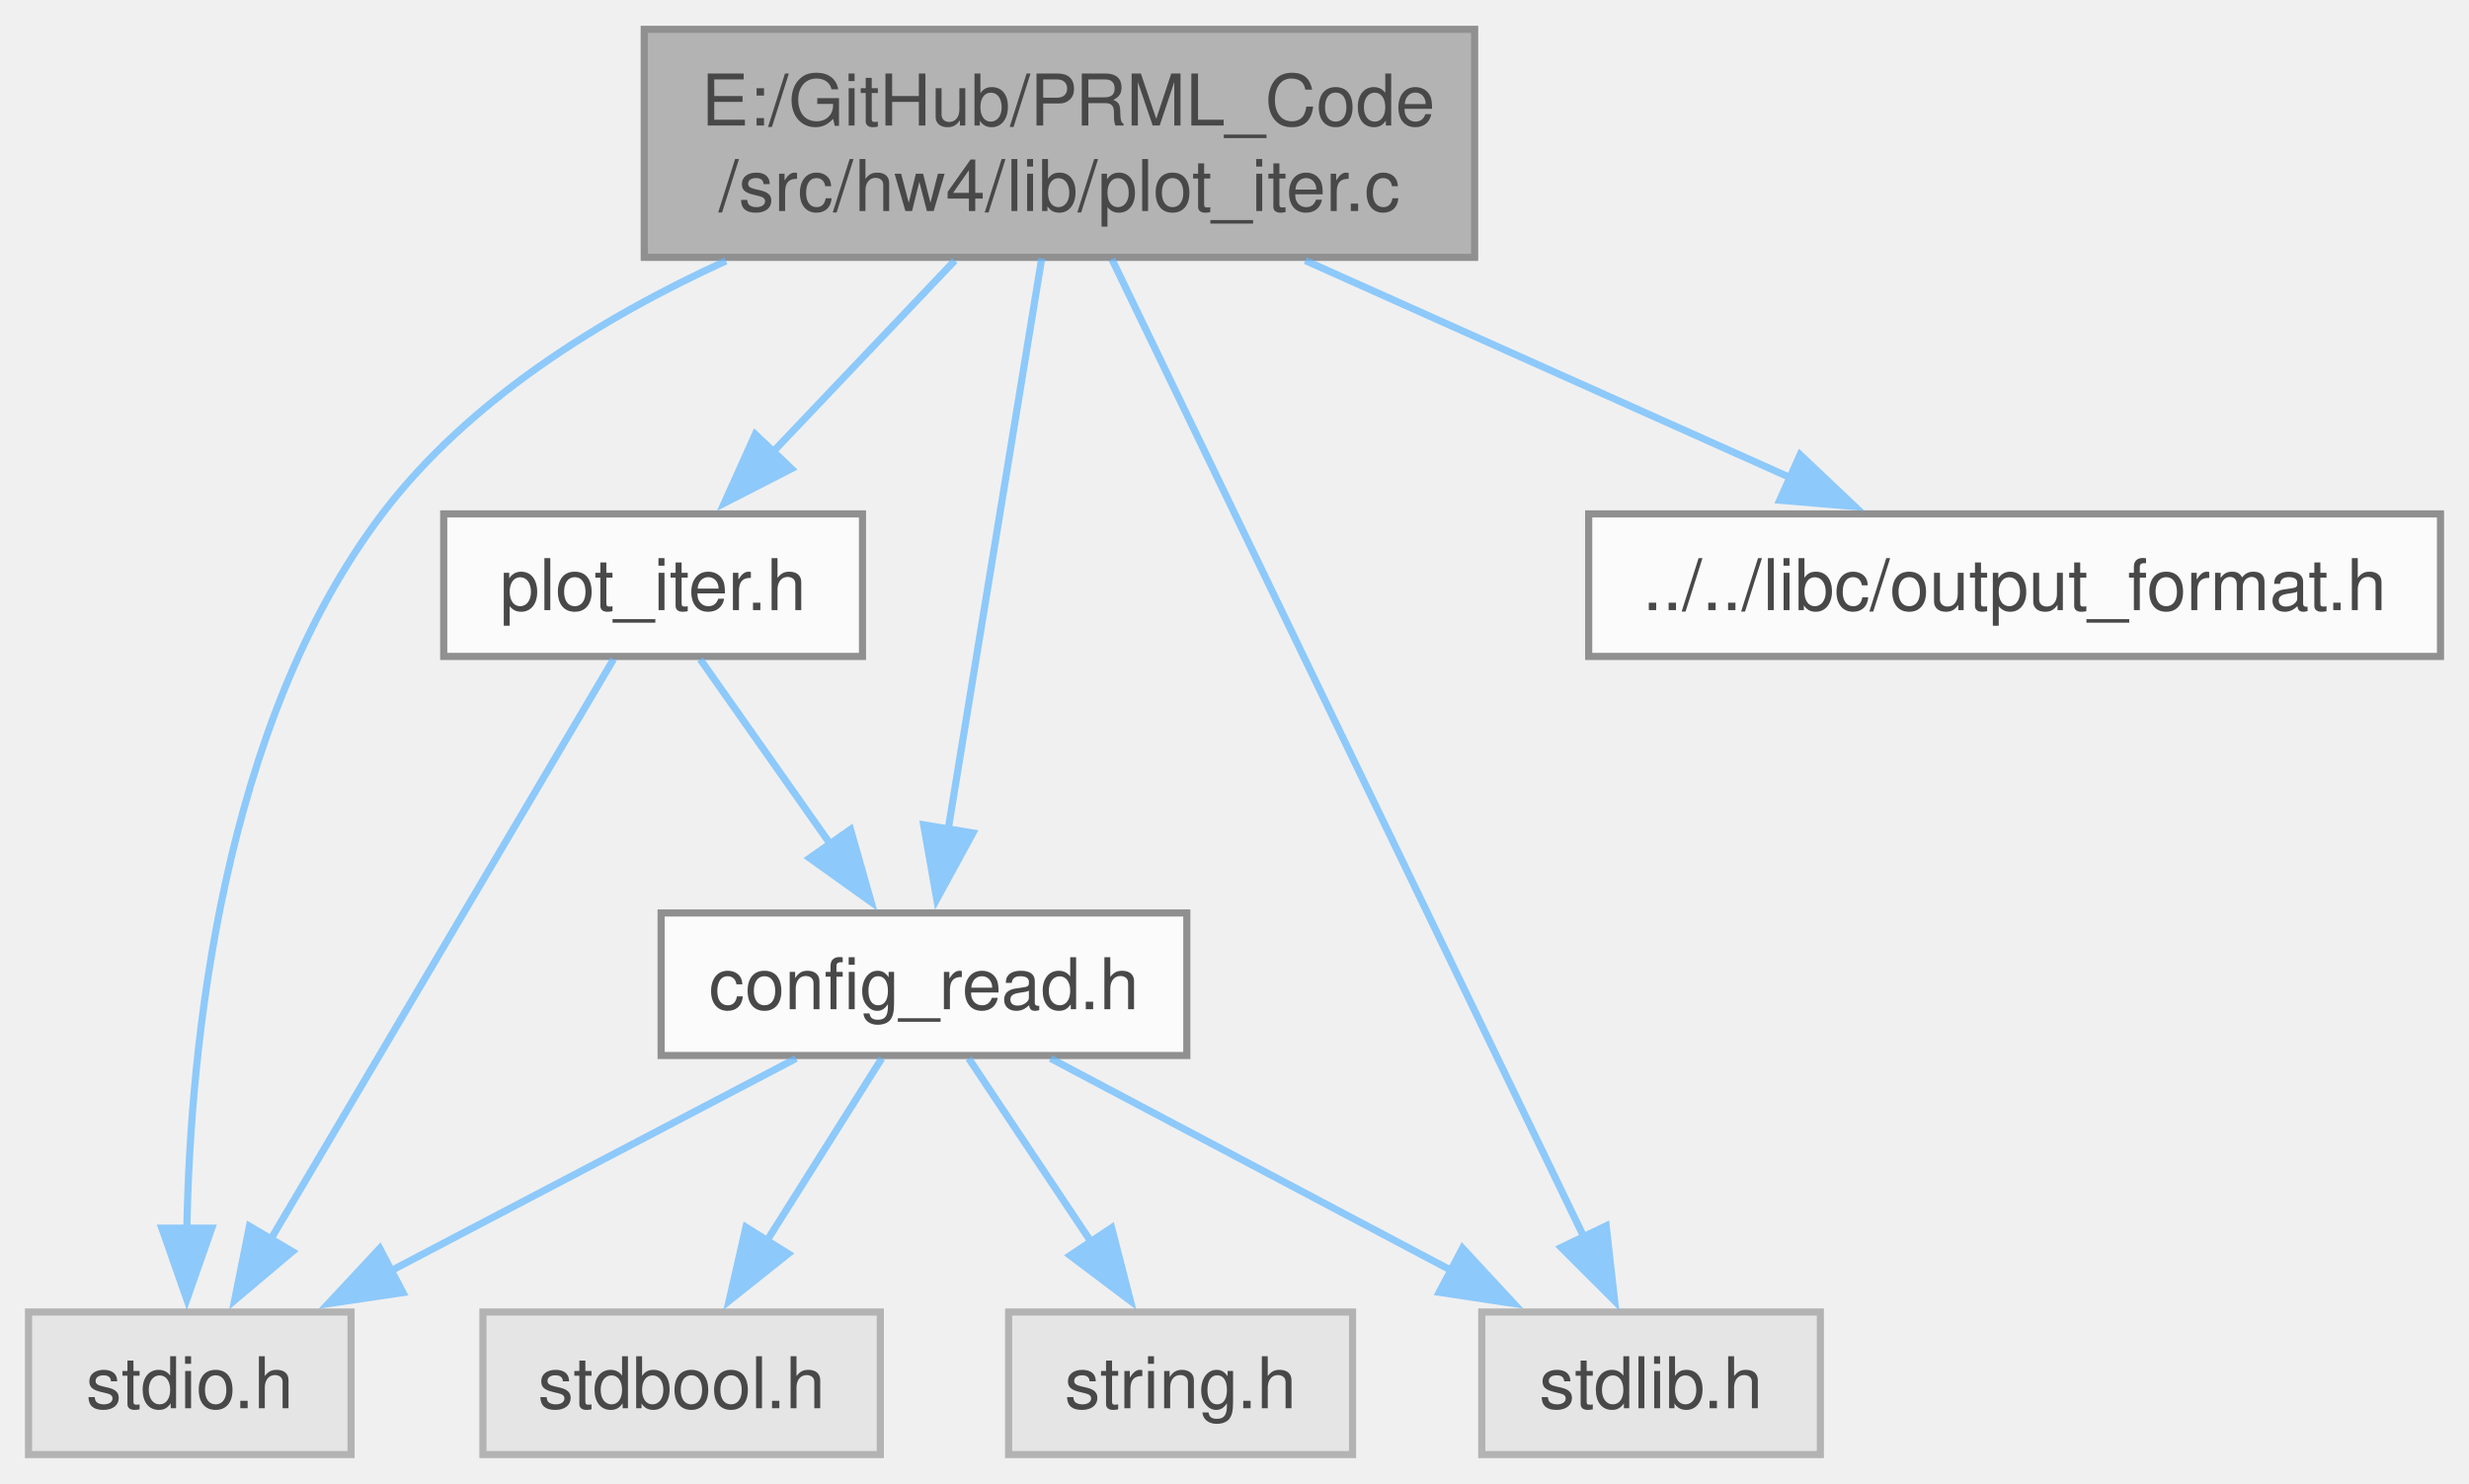
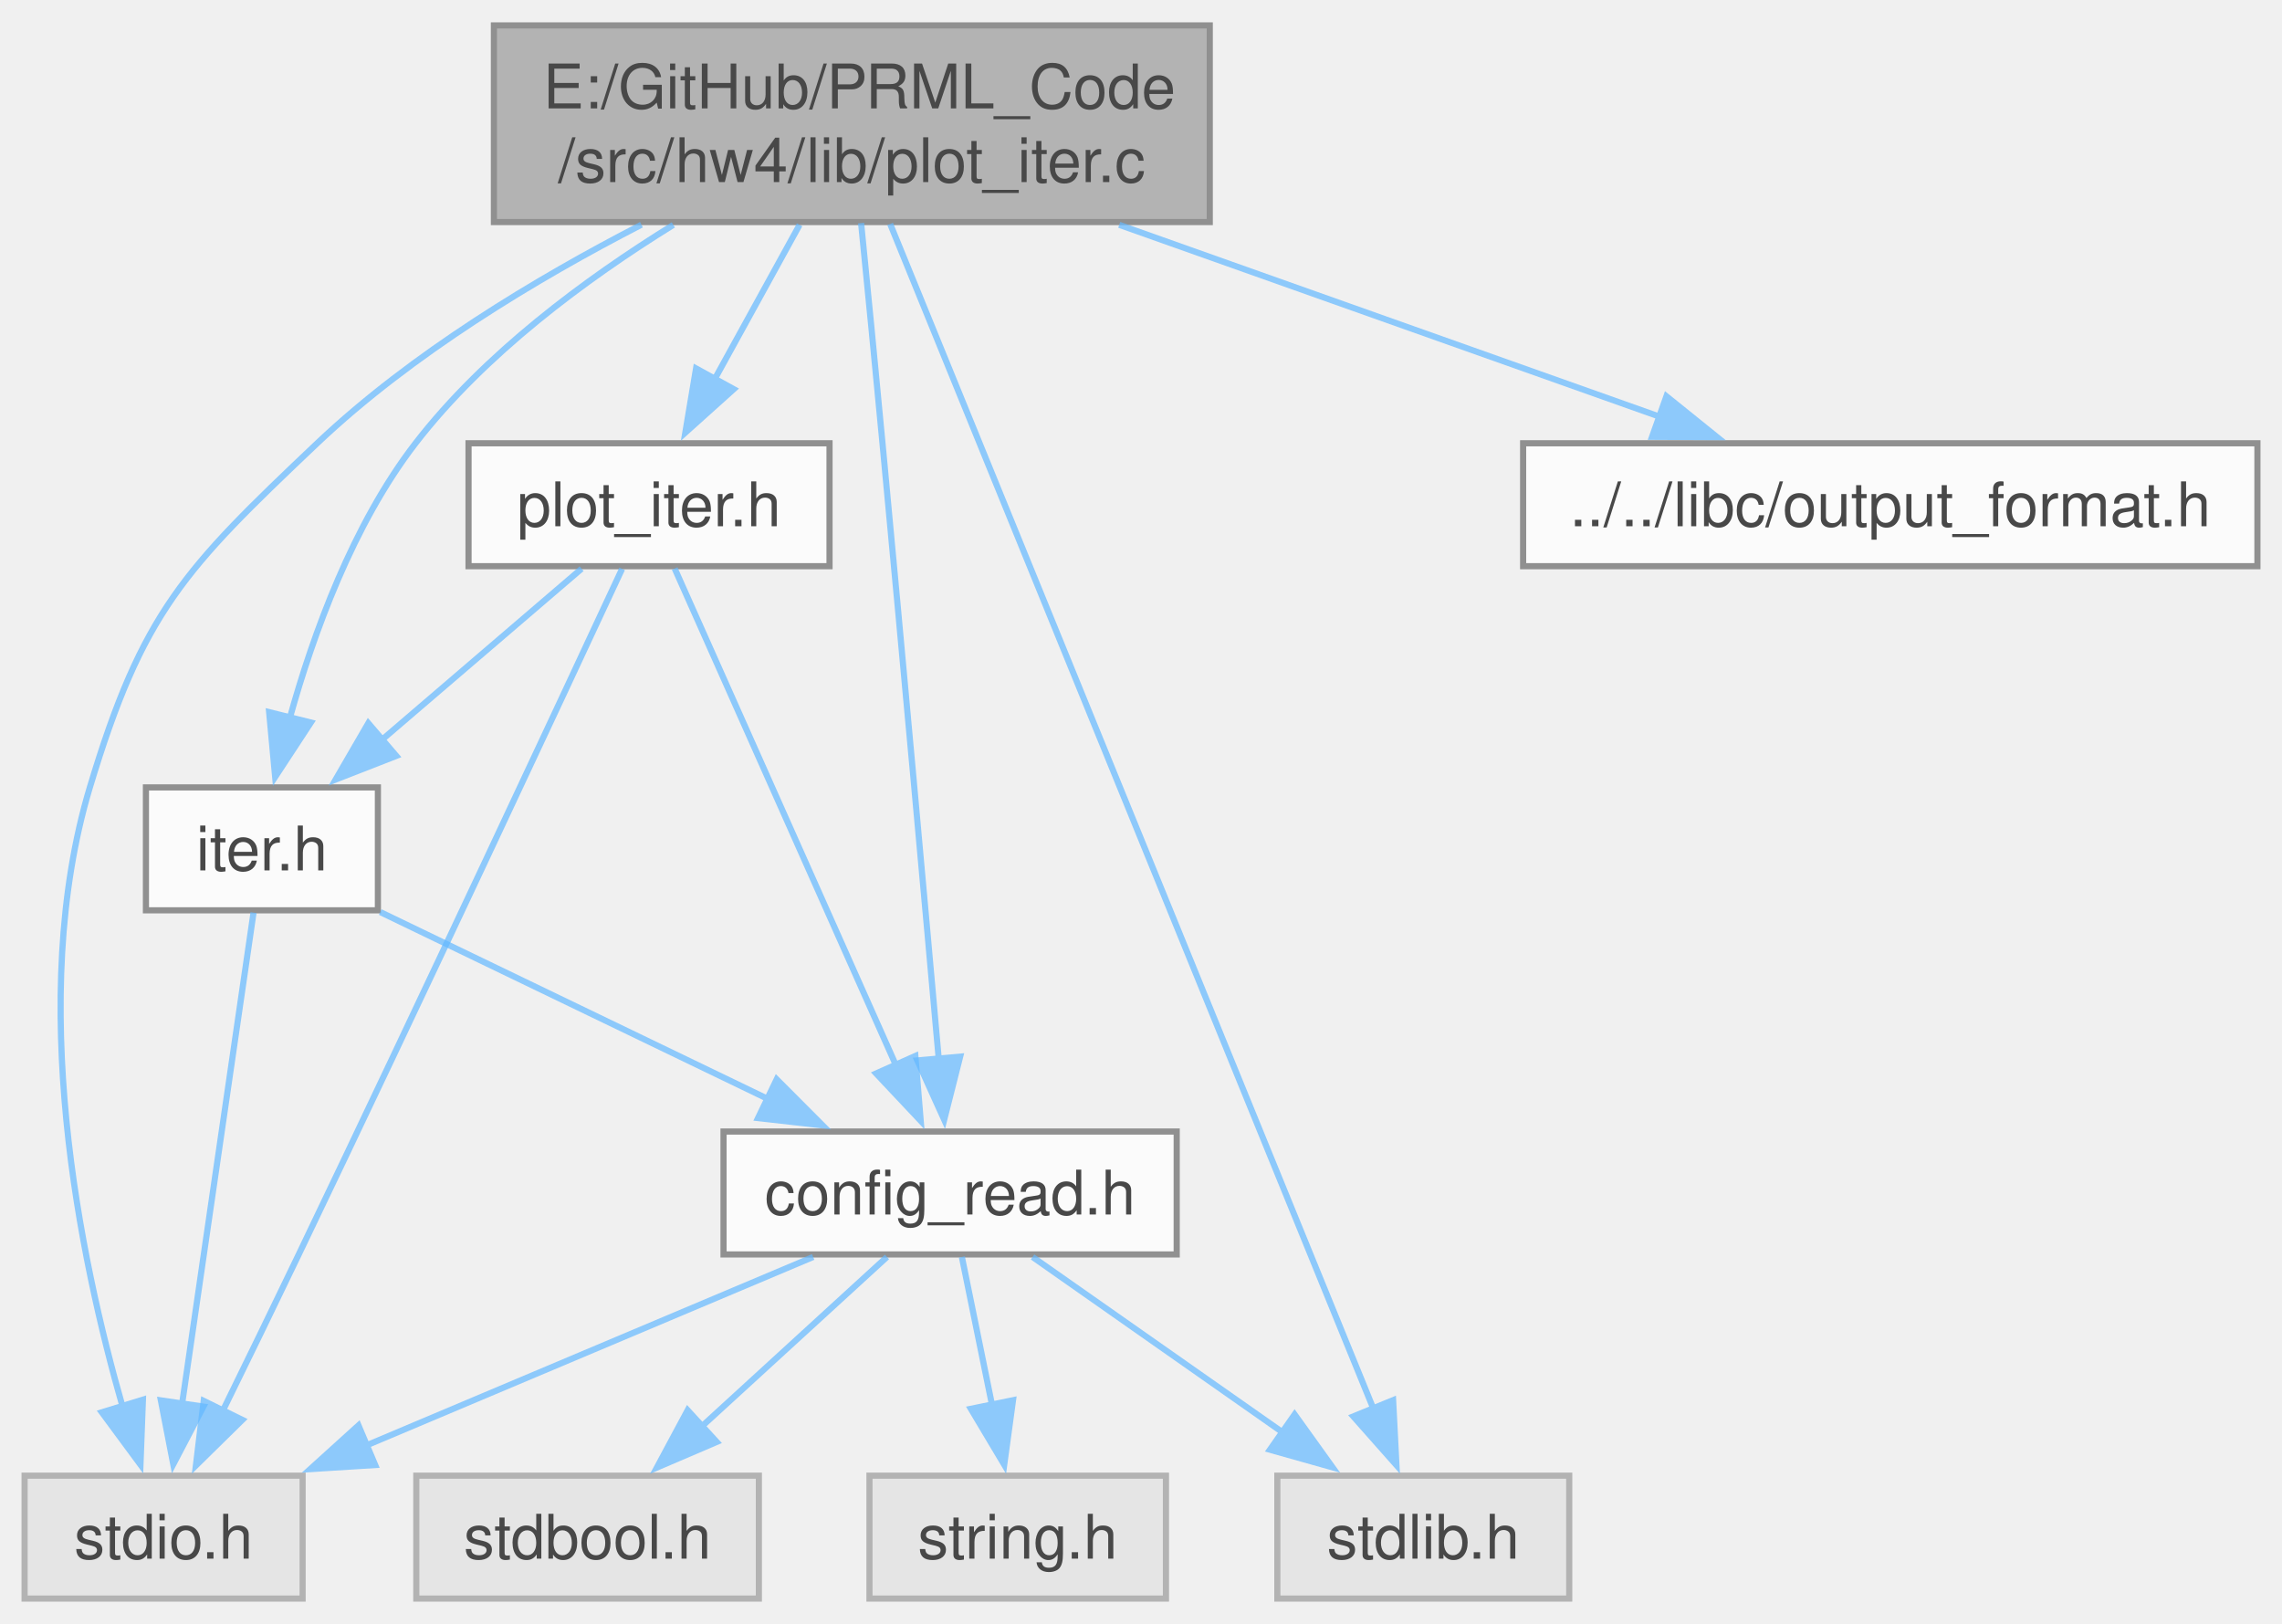
- <svg xmlns="http://www.w3.org/2000/svg" xmlns:xlink="http://www.w3.org/1999/xlink" width="346pt" height="208pt" viewBox="0.00 0.00 346.38 208.00">
+ <svg xmlns="http://www.w3.org/2000/svg" xmlns:xlink="http://www.w3.org/1999/xlink" width="371pt" height="264pt" viewBox="0.00 0.00 371.38 264.00">
  <svg id="main" version="1.1" xml:space="preserve">
    <style type="text/css">
.node, .edge {opacity: 0.7;}
.node.selected, .edge.selected {opacity: 1;}
.edge:hover path { stroke: red; }
.edge:hover polygon { stroke: red; fill: red; }
</style>
    <svg id="graph" class="graph">
-       <g id="graph0" class="graph" transform="scale(1 1) rotate(0) translate(4 204)">
+       <g id="graph0" class="graph" transform="scale(1 1) rotate(0) translate(4 260)">
        <g id="Node000001" class="node">
          <g id="a_Node000001">
            <a xlink:title=" ">
-               <polygon fill="#999999" stroke="#666666" points="202.88,-200 86.38,-200 86.38,-168 202.88,-168 202.88,-200" />
-               <text text-anchor="start" x="94.38" y="-186.5" font-family="Helvetica,sans-Serif" font-size="10.00">E:/GitHub/PRML_Code</text>
-               <text text-anchor="middle" x="144.62" y="-174.5" font-family="Helvetica,sans-Serif" font-size="10.00">/src/hw4/lib/plot_iter.c</text>
+               <polygon fill="#999999" stroke="#666666" points="192.88,-256 76.38,-256 76.38,-224 192.88,-224 192.88,-256" />
+               <text text-anchor="start" x="84.38" y="-242.5" font-family="Helvetica,sans-Serif" font-size="10.00">E:/GitHub/PRML_Code</text>
+               <text text-anchor="middle" x="134.62" y="-230.5" font-family="Helvetica,sans-Serif" font-size="10.00">/src/hw4/lib/plot_iter.c</text>
            </a>
          </g>
        </g>
        <g id="Node000002" class="node">
          <g id="a_Node000002">
            <a xlink:title=" ">
              <polygon fill="#e0e0e0" stroke="#999999" points="45.25,-20 0,-20 0,0 45.25,0 45.25,-20" />
              <text text-anchor="middle" x="22.62" y="-6.5" font-family="Helvetica,sans-Serif" font-size="10.00">stdio.h</text>
            </a>
          </g>
        </g>
        <g id="edge1_Node000001_Node000002" class="edge">
          <g id="a_edge1_Node000001_Node000002">
            <a xlink:title=" ">
-               <path fill="none" stroke="#63b8ff" d="M97.84,-167.5C80.31,-159.49 61.73,-147.96 49.62,-132 27.15,-102.36 22.71,-57.6 22.21,-31.64" />
-               <polygon fill="#63b8ff" stroke="#63b8ff" points="25.71,-31.77 22.21,-21.77 18.71,-31.77 25.71,-31.77" />
+               <path fill="none" stroke="#63b8ff" d="M100.39,-223.57C83.28,-214.76 63,-202.57 47.62,-188 25.97,-167.48 19.21,-160.57 10.62,-132 0.28,-97.58 9,-55.43 16,-31.05" />
+               <polygon fill="#63b8ff" stroke="#63b8ff" points="19.26,-32.37 18.86,-21.79 12.57,-30.31 19.26,-32.37" />
            </a>
          </g>
        </g>
        <g id="Node000003" class="node">
          <g id="a_Node000003">
            <a xlink:title=" ">
              <polygon fill="#e0e0e0" stroke="#999999" points="251.38,-20 203.88,-20 203.88,0 251.38,0 251.38,-20" />
              <text text-anchor="middle" x="227.62" y="-6.5" font-family="Helvetica,sans-Serif" font-size="10.00">stdlib.h</text>
            </a>
          </g>
        </g>
        <g id="edge2_Node000001_Node000003" class="edge">
          <g id="a_edge2_Node000001_Node000003">
            <a xlink:title=" ">
-               <path fill="none" stroke="#63b8ff" d="M151.99,-167.74C167.1,-136.42 201.6,-64.94 218.27,-30.4" />
-               <polygon fill="#63b8ff" stroke="#63b8ff" points="221.33,-32.1 222.52,-21.57 215.02,-29.06 221.33,-32.1" />
+               <path fill="none" stroke="#63b8ff" d="M140.87,-223.69C157.21,-183.63 201.21,-75.75 219.49,-30.94" />
+               <polygon fill="#63b8ff" stroke="#63b8ff" points="222.72,-32.29 223.26,-21.71 216.24,-29.64 222.72,-32.29" />
            </a>
          </g>
        </g>
        <g id="Node000004" class="node">
          <g id="a_Node000004">
            <a xlink:href="plot__iter_8h.html" target="_top" xlink:title="Create a gnuplot drawing API for iter.h.">
-               <polygon fill="white" stroke="#666666" points="117,-132 58.25,-132 58.25,-112 117,-112 117,-132" />
-               <text text-anchor="middle" x="87.62" y="-118.5" font-family="Helvetica,sans-Serif" font-size="10.00">plot_iter.h</text>
+               <polygon fill="white" stroke="#666666" points="131,-188 72.25,-188 72.25,-168 131,-168 131,-188" />
+               <text text-anchor="middle" x="101.62" y="-174.5" font-family="Helvetica,sans-Serif" font-size="10.00">plot_iter.h</text>
            </a>
          </g>
        </g>
        <g id="edge3_Node000001_Node000004" class="edge">
          <g id="a_edge3_Node000001_Node000004">
            <a xlink:title=" ">
-               <path fill="none" stroke="#63b8ff" d="M129.95,-167.55C122.11,-159.3 112.44,-149.12 104.32,-140.57" />
-               <polygon fill="#63b8ff" stroke="#63b8ff" points="107.03,-138.34 97.61,-133.51 101.96,-143.17 107.03,-138.34" />
+               <path fill="none" stroke="#63b8ff" d="M126.13,-223.55C121.93,-215.91 116.81,-206.61 112.34,-198.49" />
+               <polygon fill="#63b8ff" stroke="#63b8ff" points="115.41,-196.81 107.53,-189.73 109.28,-200.18 115.41,-196.81" />
            </a>
          </g>
        </g>
        <g id="Node000005" class="node">
          <g id="a_Node000005">
            <a xlink:href="config__read_8h.html" target="_top" xlink:title=" ">
-               <polygon fill="white" stroke="#666666" points="162.5,-76 88.75,-76 88.75,-56 162.5,-56 162.5,-76" />
-               <text text-anchor="middle" x="125.62" y="-62.5" font-family="Helvetica,sans-Serif" font-size="10.00">config_read.h</text>
-             </a>
-           </g>
-         </g>
-         <g id="edge10_Node000001_Node000005" class="edge">
-           <g id="a_edge10_Node000001_Node000005">
-             <a xlink:title=" ">
-               <path fill="none" stroke="#63b8ff" d="M142.14,-167.84C138.78,-147.32 132.77,-110.63 129,-87.62" />
-               <polygon fill="#63b8ff" stroke="#63b8ff" points="132.49,-87.23 127.42,-77.93 125.58,-88.37 132.49,-87.23" />
+               <polygon fill="white" stroke="#666666" points="187.5,-76 113.75,-76 113.75,-56 187.5,-56 187.5,-76" />
+               <text text-anchor="middle" x="150.62" y="-62.5" font-family="Helvetica,sans-Serif" font-size="10.00">config_read.h</text>
+             </a>
+           </g>
+         </g>
+         <g id="edge13_Node000001_Node000005" class="edge">
+           <g id="a_edge13_Node000001_Node000005">
+             <a xlink:title=" ">
+               <path fill="none" stroke="#63b8ff" d="M136.14,-223.83C137.15,-213.69 138.49,-200.05 139.62,-188 142.95,-152.75 146.65,-111.71 148.79,-87.63" />
+               <polygon fill="#63b8ff" stroke="#63b8ff" points="152.26,-88.19 149.66,-77.92 145.29,-87.57 152.26,-88.19" />
            </a>
          </g>
        </g>
        <g id="Node000008" class="node">
          <g id="a_Node000008">
+             <a xlink:href="iter_8h.html" target="_top" xlink:title="Iterate through points and fine the point closest to the intersection of lines.">
+               <polygon fill="white" stroke="#666666" points="57.5,-132 19.75,-132 19.75,-112 57.5,-112 57.5,-132" />
+               <text text-anchor="middle" x="38.62" y="-118.5" font-family="Helvetica,sans-Serif" font-size="10.00">iter.h</text>
+             </a>
+           </g>
+         </g>
+         <g id="edge14_Node000001_Node000008" class="edge">
+           <g id="a_edge14_Node000001_Node000008">
+             <a xlink:title=" ">
+               <path fill="none" stroke="#63b8ff" d="M105.58,-223.54C91.32,-214.72 74.85,-202.54 63.62,-188 53.44,-174.81 46.98,-156.99 43.18,-143.34" />
+               <polygon fill="#63b8ff" stroke="#63b8ff" points="46.59,-142.56 40.78,-133.7 39.8,-144.25 46.59,-142.56" />
+             </a>
+           </g>
+         </g>
+         <g id="Node000009" class="node">
+           <g id="a_Node000009">
            <a xlink:href="libc_2output__format_8h.html" target="_top" xlink:title="Output format struct for color printing (charactors)">
-               <polygon fill="white" stroke="#666666" points="338.38,-132 218.88,-132 218.88,-112 338.38,-112 338.38,-132" />
-               <text text-anchor="middle" x="278.62" y="-118.5" font-family="Helvetica,sans-Serif" font-size="10.00">../../libc/output_format.h</text>
-             </a>
-           </g>
-         </g>
-         <g id="edge11_Node000001_Node000008" class="edge">
-           <g id="a_edge11_Node000001_Node000008">
-             <a xlink:title=" ">
-               <path fill="none" stroke="#63b8ff" d="M179.13,-167.55C200.17,-158.13 226.84,-146.19 247.27,-137.04" />
-               <polygon fill="#63b8ff" stroke="#63b8ff" points="248.54,-140.31 256.23,-133.03 245.68,-133.92 248.54,-140.31" />
+               <polygon fill="white" stroke="#666666" points="363.38,-188 243.88,-188 243.88,-168 363.38,-168 363.38,-188" />
+               <text text-anchor="middle" x="303.62" y="-174.5" font-family="Helvetica,sans-Serif" font-size="10.00">../../libc/output_format.h</text>
+             </a>
+           </g>
+         </g>
+         <g id="edge15_Node000001_Node000009" class="edge">
+           <g id="a_edge15_Node000001_Node000009">
+             <a xlink:title=" ">
+               <path fill="none" stroke="#63b8ff" d="M178.15,-223.55C205.45,-213.86 240.27,-201.49 266.31,-192.25" />
+               <polygon fill="#63b8ff" stroke="#63b8ff" points="267.2,-195.65 275.45,-189 264.86,-189.05 267.2,-195.65" />
            </a>
          </g>
        </g>
        <g id="edge4_Node000004_Node000002" class="edge">
          <g id="a_edge4_Node000004_Node000002">
            <a xlink:title=" ">
-               <path fill="none" stroke="#63b8ff" d="M82.08,-111.62C71.43,-93.6 47.92,-53.81 33.87,-30.02" />
-               <polygon fill="#63b8ff" stroke="#63b8ff" points="37.02,-28.49 28.92,-21.66 31,-32.05 37.02,-28.49" />
+               <path fill="none" stroke="#63b8ff" d="M97.24,-167.56C87.74,-147.17 64.52,-97.45 44.62,-56 40.58,-47.58 36.06,-38.31 32.17,-30.38" />
+               <polygon fill="#63b8ff" stroke="#63b8ff" points="35.44,-29.08 27.88,-21.65 29.15,-32.17 35.44,-29.08" />
            </a>
          </g>
        </g>
        <g id="edge5_Node000004_Node000005" class="edge">
          <g id="a_edge5_Node000004_Node000005">
            <a xlink:title=" ">
-               <path fill="none" stroke="#63b8ff" d="M94.24,-111.59C99.31,-104.39 106.46,-94.23 112.65,-85.43" />
-               <polygon fill="#63b8ff" stroke="#63b8ff" points="115.32,-87.73 118.21,-77.54 109.59,-83.7 115.32,-87.73" />
+               <path fill="none" stroke="#63b8ff" d="M105.8,-167.62C113.76,-149.76 131.24,-110.53 141.86,-86.67" />
+               <polygon fill="#63b8ff" stroke="#63b8ff" points="144.97,-88.3 145.84,-77.74 138.58,-85.45 144.97,-88.3" />
+             </a>
+           </g>
+         </g>
+         <g id="edge10_Node000004_Node000008" class="edge">
+           <g id="a_edge10_Node000004_Node000008">
+             <a xlink:title=" ">
+               <path fill="none" stroke="#63b8ff" d="M90.65,-167.59C81.71,-159.93 68.85,-148.91 58.16,-139.75" />
+               <polygon fill="#63b8ff" stroke="#63b8ff" points="60.49,-137.13 50.62,-133.28 55.94,-142.45 60.49,-137.13" />
            </a>
          </g>
        </g>
        <g id="edge6_Node000005_Node000002" class="edge">
          <g id="a_edge6_Node000005_Node000002">
            <a xlink:title=" ">
-               <path fill="none" stroke="#63b8ff" d="M107.68,-55.59C91.98,-47.36 68.89,-35.26 50.74,-25.74" />
-               <polygon fill="#63b8ff" stroke="#63b8ff" points="52.53,-22.73 42.05,-21.18 49.28,-28.93 52.53,-22.73" />
+               <path fill="none" stroke="#63b8ff" d="M128.33,-55.59C108.26,-47.13 78.51,-34.58 55.67,-24.94" />
+               <polygon fill="#63b8ff" stroke="#63b8ff" points="57.06,-21.73 46.49,-21.07 54.34,-28.18 57.06,-21.73" />
            </a>
          </g>
        </g>
        <g id="edge7_Node000005_Node000003" class="edge">
          <g id="a_edge7_Node000005_Node000003">
            <a xlink:title=" ">
-               <path fill="none" stroke="#63b8ff" d="M143.39,-55.59C158.95,-47.36 181.81,-35.26 199.79,-25.74" />
-               <polygon fill="#63b8ff" stroke="#63b8ff" points="201.18,-28.96 208.38,-21.19 197.91,-22.77 201.18,-28.96" />
+               <path fill="none" stroke="#63b8ff" d="M164.04,-55.59C175.23,-47.74 191.44,-36.38 204.68,-27.09" />
+               <polygon fill="#63b8ff" stroke="#63b8ff" points="206.69,-29.96 212.87,-21.35 202.67,-24.22 206.69,-29.96" />
            </a>
          </g>
        </g>
        <g id="Node000006" class="node">
          <g id="a_Node000006">
            <a xlink:title=" ">
              <polygon fill="#e0e0e0" stroke="#999999" points="119.5,-20 63.75,-20 63.75,0 119.5,0 119.5,-20" />
              <text text-anchor="middle" x="91.62" y="-6.5" font-family="Helvetica,sans-Serif" font-size="10.00">stdbool.h</text>
            </a>
          </g>
        </g>
        <g id="edge8_Node000005_Node000006" class="edge">
          <g id="a_edge8_Node000005_Node000006">
            <a xlink:title=" ">
-               <path fill="none" stroke="#63b8ff" d="M119.7,-55.59C115.27,-48.55 109.05,-38.67 103.59,-30" />
-               <polygon fill="#63b8ff" stroke="#63b8ff" points="106.58,-28.18 98.29,-21.58 100.65,-31.91 106.58,-28.18" />
+               <path fill="none" stroke="#63b8ff" d="M140.35,-55.59C132.06,-48.01 120.18,-37.13 110.22,-28.02" />
+               <polygon fill="#63b8ff" stroke="#63b8ff" points="112.64,-25.49 102.9,-21.32 107.91,-30.65 112.64,-25.49" />
            </a>
          </g>
        </g>
        <g id="Node000007" class="node">
          <g id="a_Node000007">
            <a xlink:title=" ">
              <polygon fill="#e0e0e0" stroke="#999999" points="185.75,-20 137.5,-20 137.5,0 185.75,0 185.75,-20" />
              <text text-anchor="middle" x="161.62" y="-6.5" font-family="Helvetica,sans-Serif" font-size="10.00">string.h</text>
            </a>
          </g>
        </g>
        <g id="edge9_Node000005_Node000007" class="edge">
          <g id="a_edge9_Node000005_Node000007">
            <a xlink:title=" ">
-               <path fill="none" stroke="#63b8ff" d="M131.9,-55.59C136.64,-48.47 143.32,-38.45 149.15,-29.72" />
-               <polygon fill="#63b8ff" stroke="#63b8ff" points="151.95,-31.82 154.59,-21.56 146.13,-27.94 151.95,-31.82" />
+               <path fill="none" stroke="#63b8ff" d="M152.54,-55.59C153.9,-48.93 155.77,-39.75 157.46,-31.44" />
+               <polygon fill="#63b8ff" stroke="#63b8ff" points="160.86,-32.28 159.43,-21.78 154,-30.88 160.86,-32.28" />
+             </a>
+           </g>
+         </g>
+         <g id="edge11_Node000008_Node000002" class="edge">
+           <g id="a_edge11_Node000008_Node000002">
+             <a xlink:title=" ">
+               <path fill="none" stroke="#63b8ff" d="M37.26,-111.62C34.7,-94.01 29.11,-55.59 25.63,-31.65" />
+               <polygon fill="#63b8ff" stroke="#63b8ff" points="29.11,-31.24 24.2,-21.85 22.18,-32.25 29.11,-31.24" />
+             </a>
+           </g>
+         </g>
+         <g id="edge12_Node000008_Node000005" class="edge">
+           <g id="a_edge12_Node000008_Node000005">
+             <a xlink:title=" ">
+               <path fill="none" stroke="#63b8ff" d="M57.88,-111.72C75.27,-103.33 101.12,-90.87 121.12,-81.23" />
+               <polygon fill="#63b8ff" stroke="#63b8ff" points="122.4,-84.5 129.88,-77 119.36,-78.19 122.4,-84.5" />
            </a>
          </g>
        </g>
      </g>
    </svg>
  </svg>
  <style type="text/css">

[data-mouse-over-selected='false'] { opacity: 0.7; }
[data-mouse-over-selected='true']  { opacity: 1.0; }

</style>
</svg>
